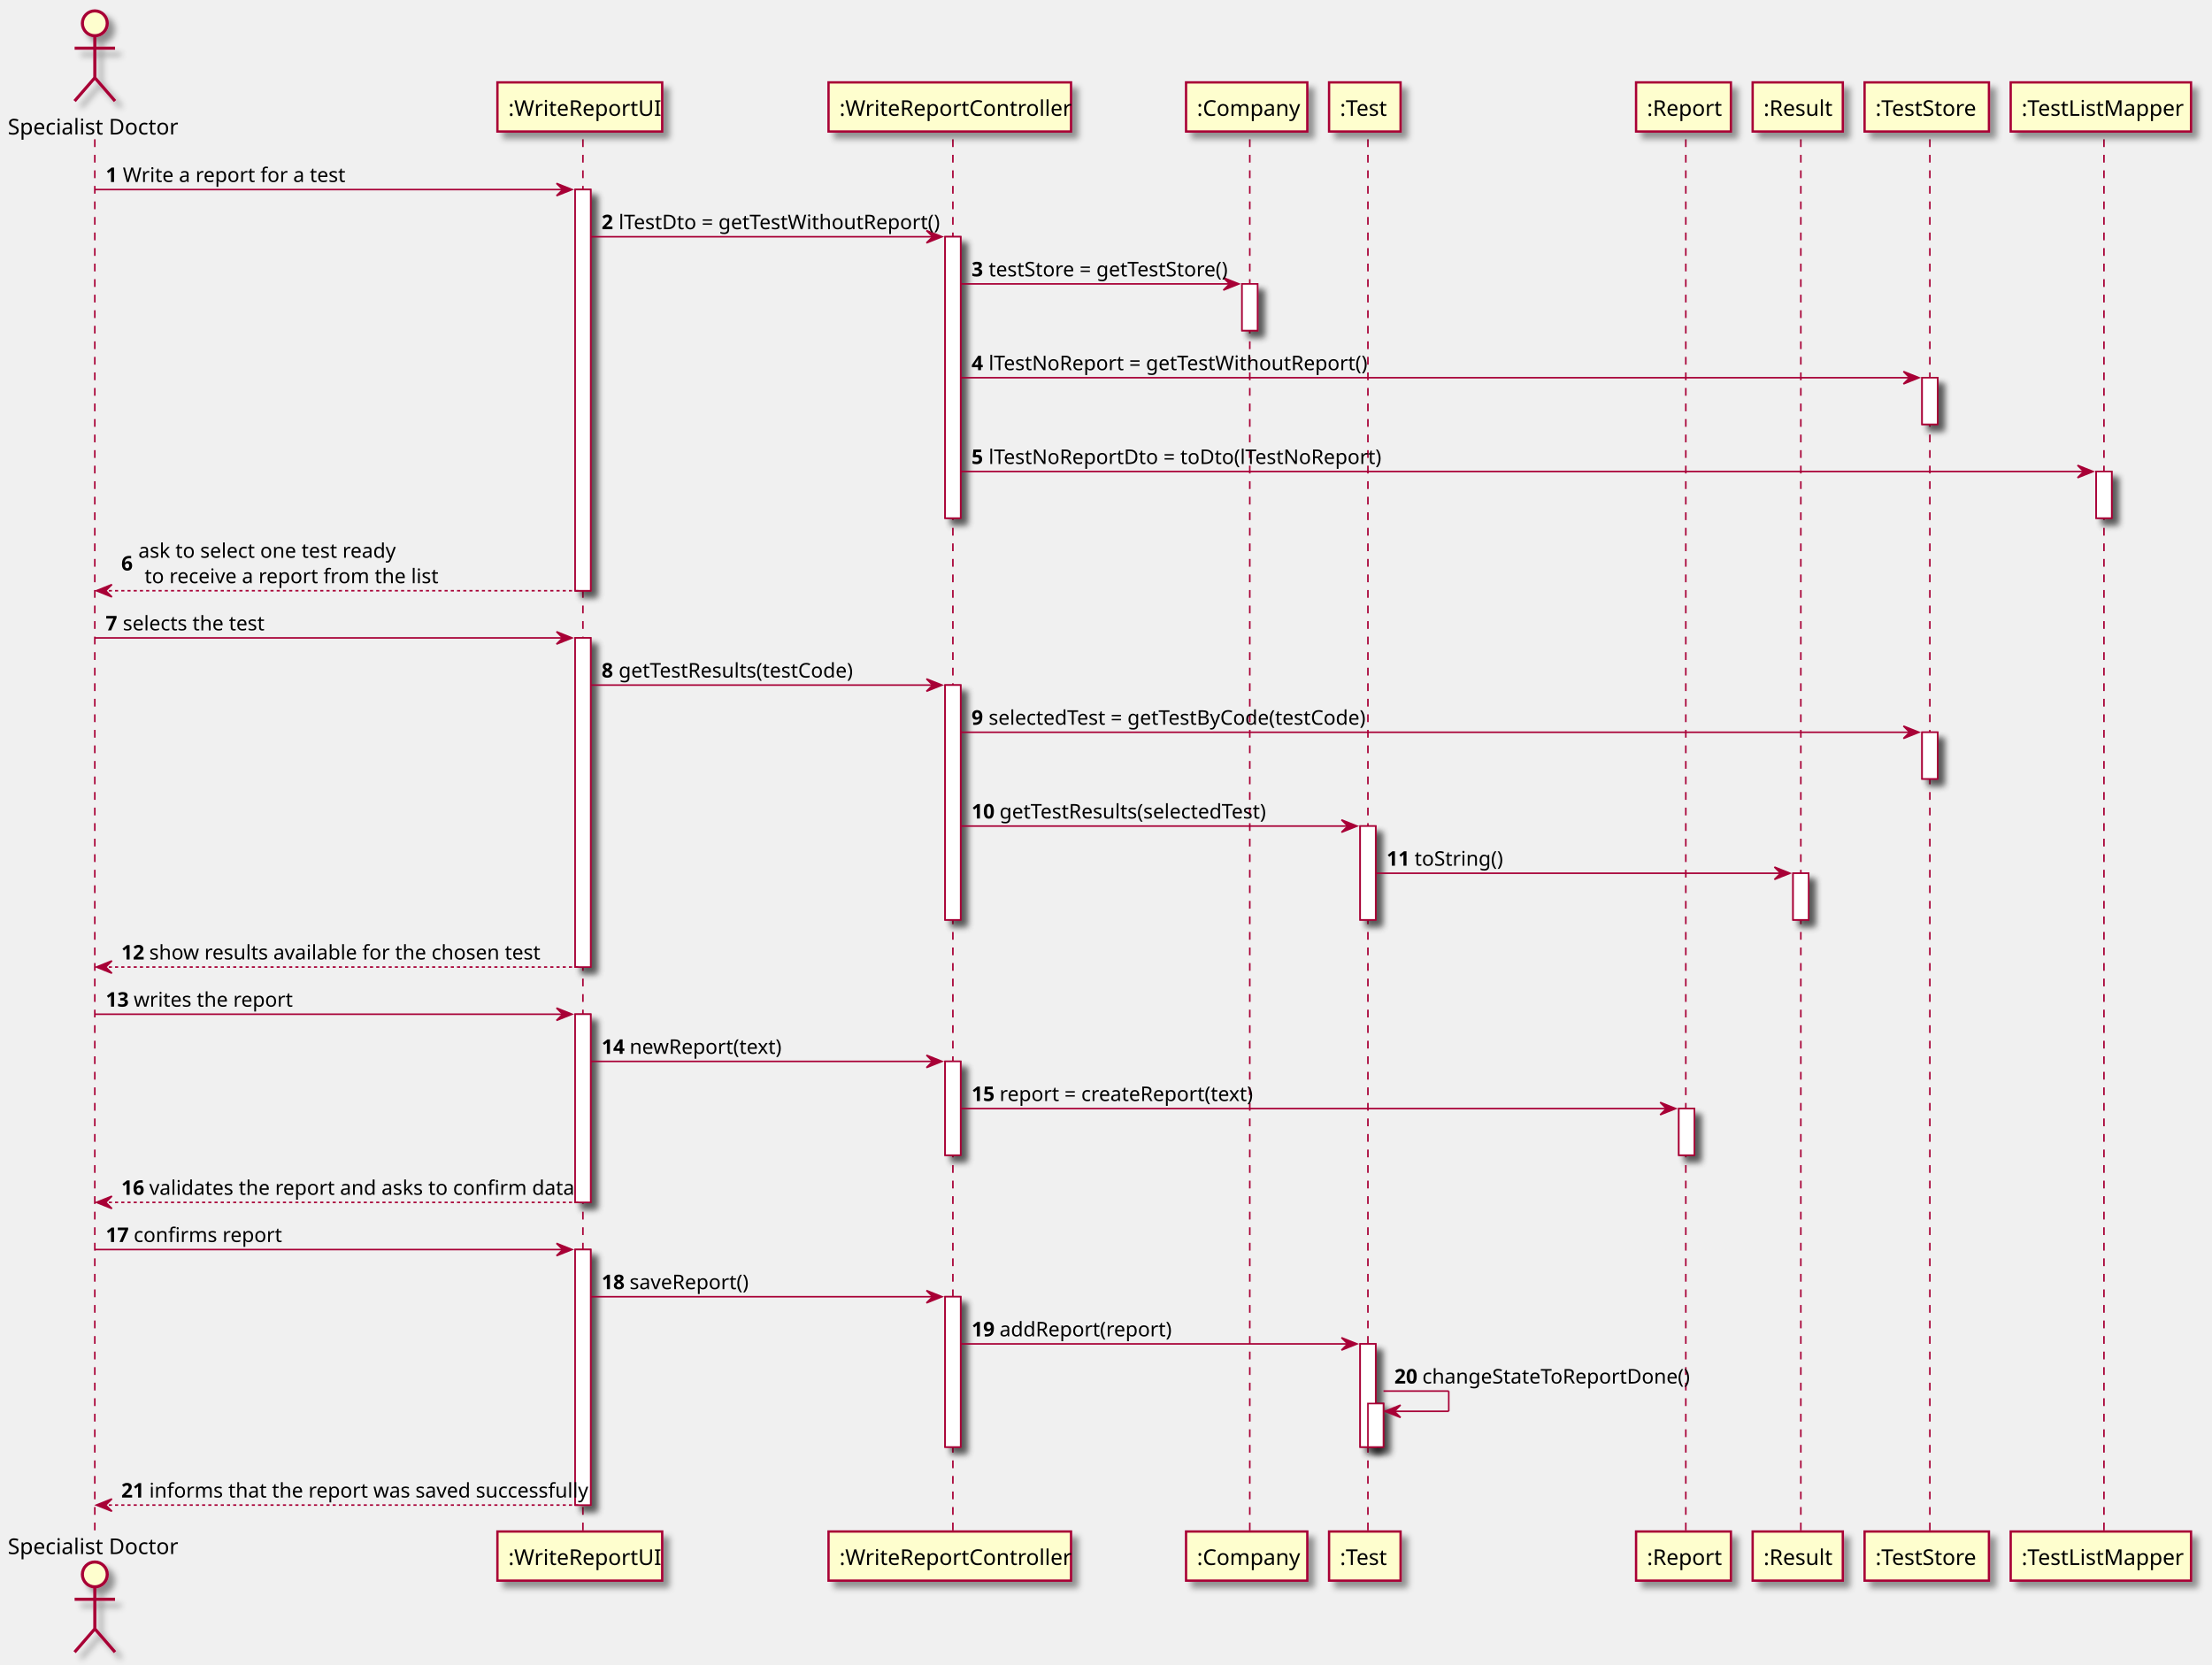
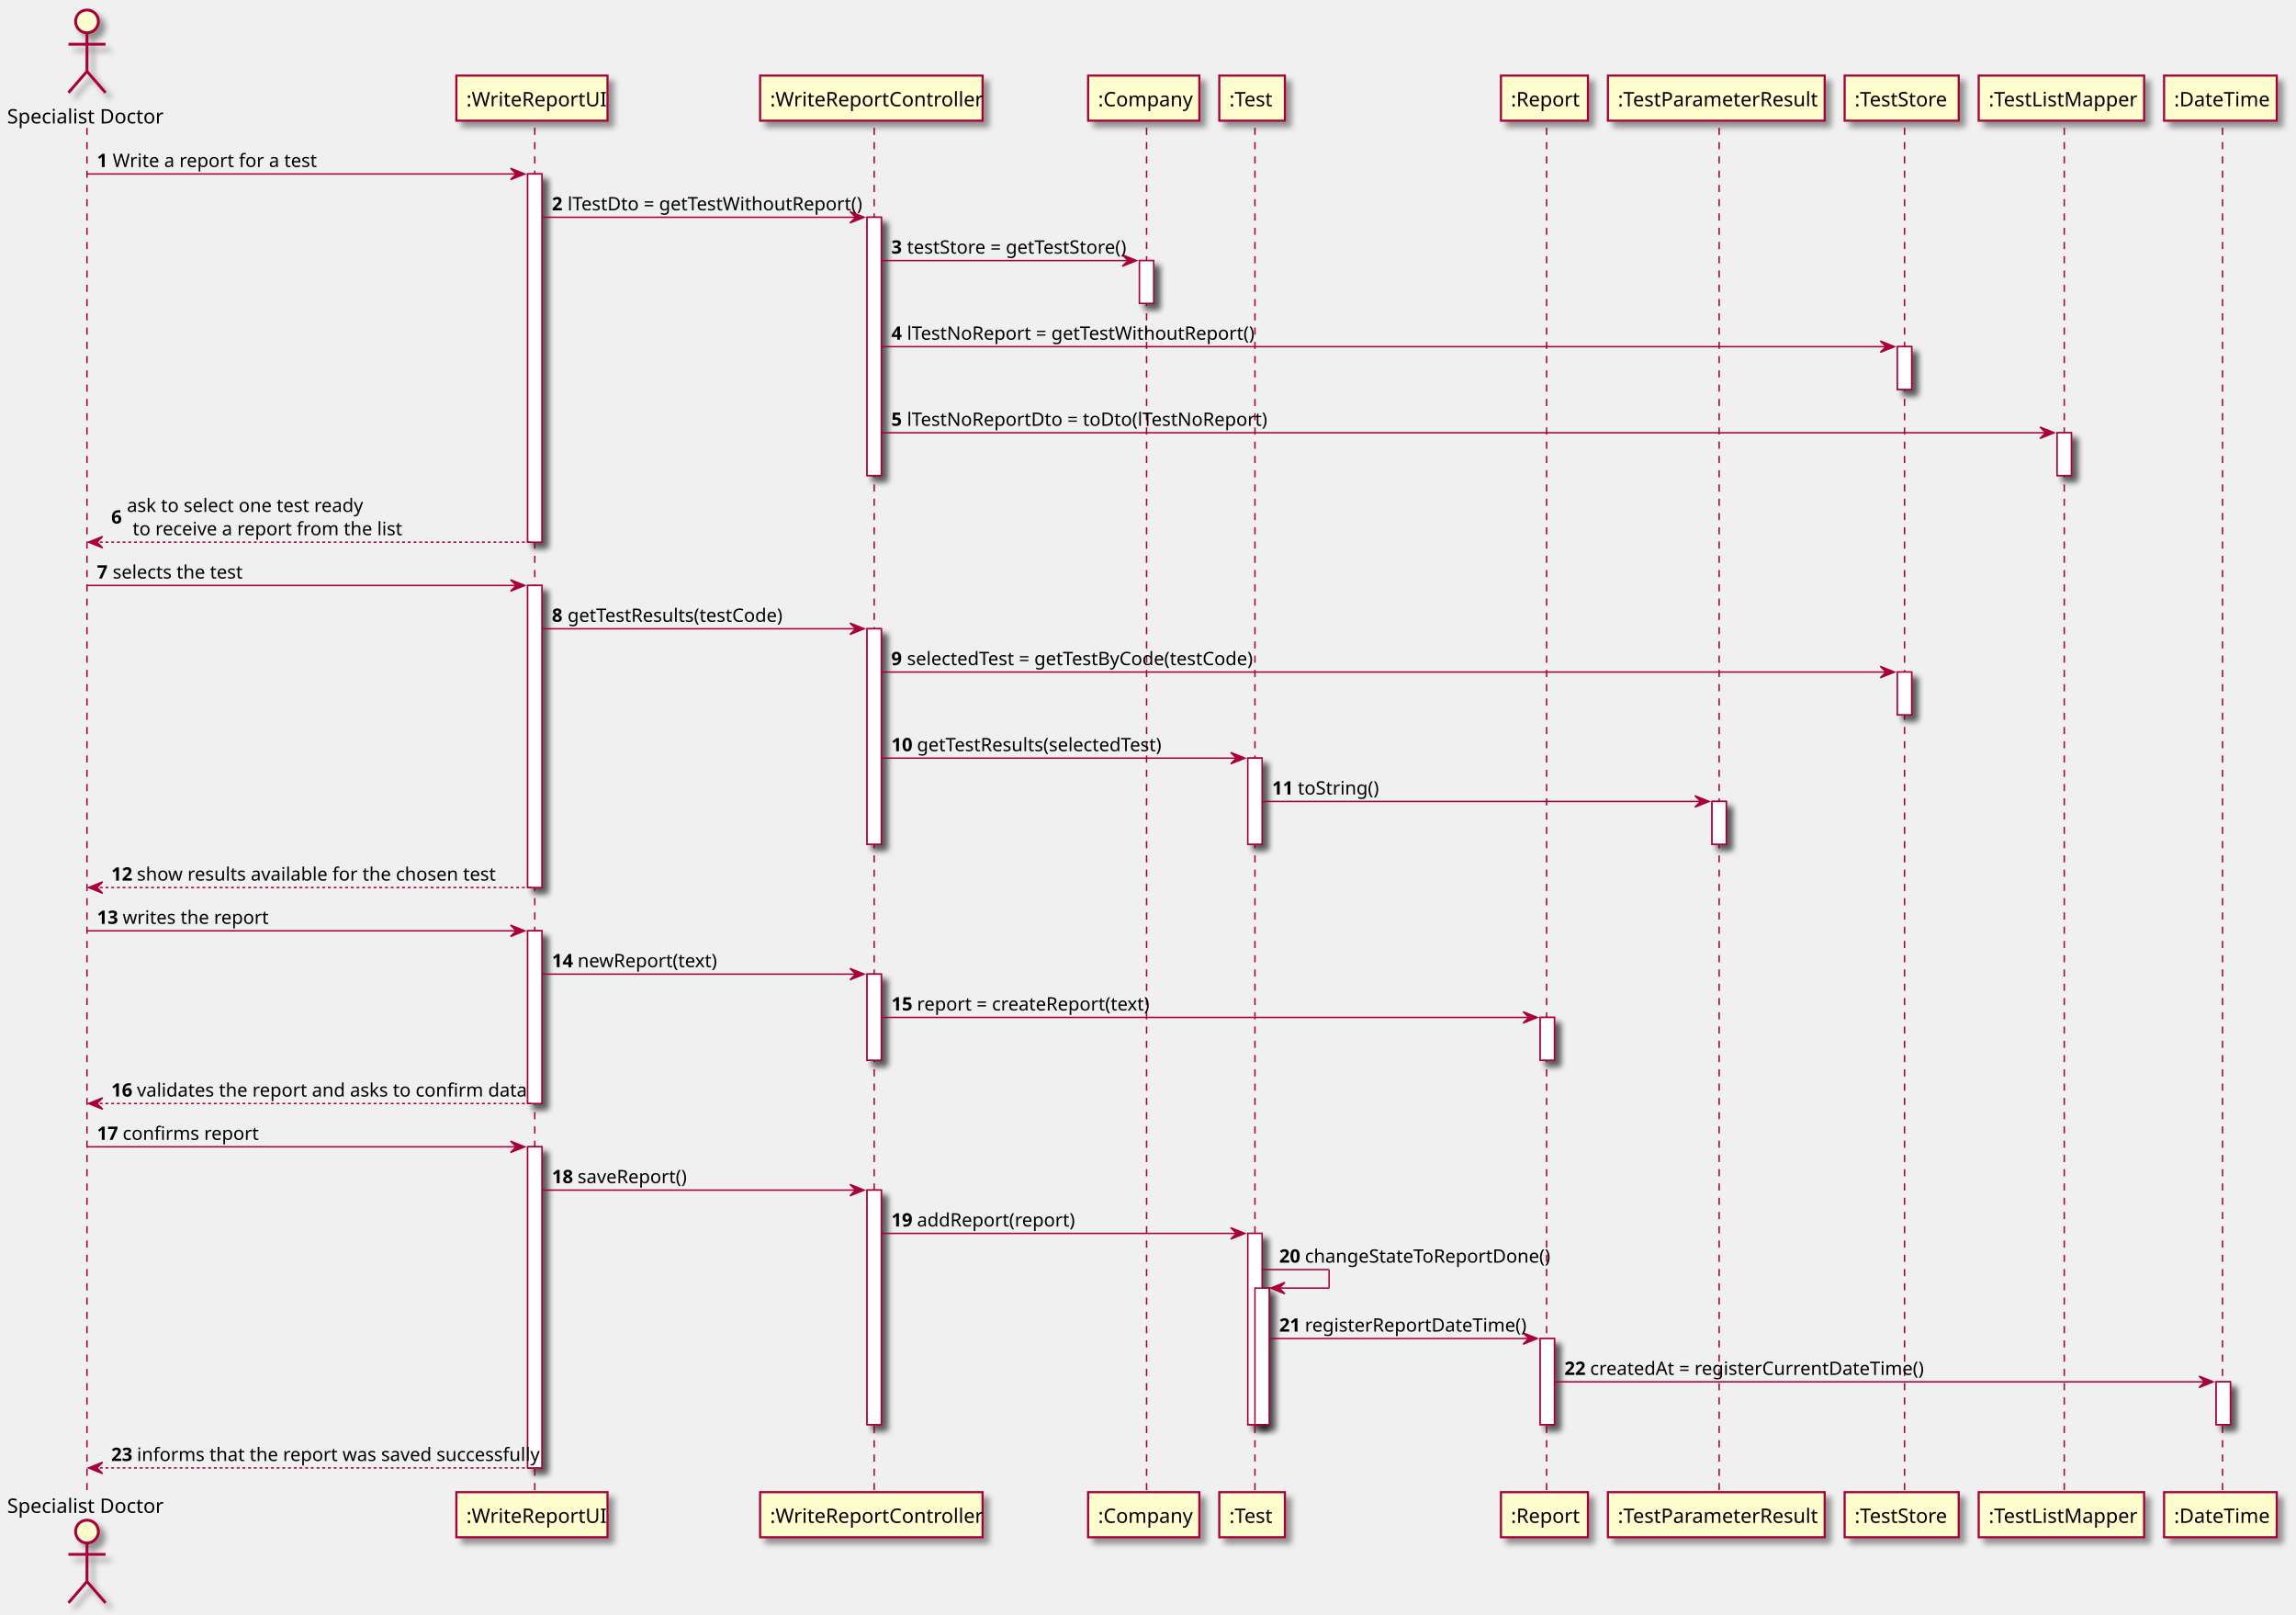
- <svg xmlns="http://www.w3.org/2000/svg" contentScriptType="application/ecmascript" contentStyleType="text/css" height="1071px" preserveAspectRatio="none" style="width:1423px;height:1071px;" version="1.1" viewBox="0 0 1423 1071" width="1423px" zoomAndPan="magnify">
+ <svg xmlns="http://www.w3.org/2000/svg" contentScriptType="application/ecmascript" contentStyleType="text/css" height="1132px" preserveAspectRatio="none" style="width:1610px;height:1132px;" version="1.1" viewBox="0 0 1610 1132" width="1610px" zoomAndPan="magnify">
  <defs>
-     <filter height="300%" id="fkc2vz1513s0o" width="300%" x="-1" y="-1">
+     <filter height="300%" id="f114bzgwtk1txj" width="300%" x="-1" y="-1">
      <feGaussianBlur result="blurOut" stdDeviation="2.0" />
      <feColorMatrix in="blurOut" result="blurOut2" type="matrix" values="0 0 0 0 0 0 0 0 0 0 0 0 0 0 0 0 0 0 .4 0" />
      <feOffset dx="4.0" dy="4.0" in="blurOut2" result="blurOut3" />
      <feBlend in="SourceGraphic" in2="blurOut3" mode="normal" />
    </filter>
  </defs>
  <g>
-     <rect fill="#FFFFFF" filter="url(#fkc2vz1513s0o)" height="258.109" style="stroke:#A80036;stroke-width:1.0;" width="10" x="370" y="121.961" />
-     <rect fill="#FFFFFF" filter="url(#fkc2vz1513s0o)" height="211.758" style="stroke:#A80036;stroke-width:1.0;" width="10" x="370" y="410.422" />
-     <rect fill="#FFFFFF" filter="url(#fkc2vz1513s0o)" height="121.055" style="stroke:#A80036;stroke-width:1.0;" width="10" x="370" y="652.531" />
-     <rect fill="#FFFFFF" filter="url(#fkc2vz1513s0o)" height="164.406" style="stroke:#A80036;stroke-width:1.0;" width="10" x="370" y="803.938" />
-     <rect fill="#FFFFFF" filter="url(#fkc2vz1513s0o)" height="181.055" style="stroke:#A80036;stroke-width:1.0;" width="10" x="608" y="152.312" />
-     <rect fill="#FFFFFF" filter="url(#fkc2vz1513s0o)" height="151.055" style="stroke:#A80036;stroke-width:1.0;" width="10" x="608" y="440.773" />
-     <rect fill="#FFFFFF" filter="url(#fkc2vz1513s0o)" height="60.352" style="stroke:#A80036;stroke-width:1.0;" width="10" x="608" y="682.883" />
-     <rect fill="#FFFFFF" filter="url(#fkc2vz1513s0o)" height="96.703" style="stroke:#A80036;stroke-width:1.0;" width="10" x="608" y="834.289" />
-     <rect fill="#FFFFFF" filter="url(#fkc2vz1513s0o)" height="30" style="stroke:#A80036;stroke-width:1.0;" width="10" x="799" y="182.664" />
-     <rect fill="#FFFFFF" filter="url(#fkc2vz1513s0o)" height="60.352" style="stroke:#A80036;stroke-width:1.0;" width="10" x="875" y="531.477" />
-     <rect fill="#FFFFFF" filter="url(#fkc2vz1513s0o)" height="66.352" style="stroke:#A80036;stroke-width:1.0;" width="10" x="875" y="864.641" />
-     <rect fill="#FFFFFF" filter="url(#fkc2vz1513s0o)" height="28" style="stroke:#A80036;stroke-width:1.0;" width="10" x="880" y="902.992" />
-     <rect fill="#FFFFFF" filter="url(#fkc2vz1513s0o)" height="30" style="stroke:#A80036;stroke-width:1.0;" width="10" x="1080" y="713.234" />
-     <rect fill="#FFFFFF" filter="url(#fkc2vz1513s0o)" height="30" style="stroke:#A80036;stroke-width:1.0;" width="10" x="1153.5" y="561.828" />
-     <rect fill="#FFFFFF" filter="url(#fkc2vz1513s0o)" height="30" style="stroke:#A80036;stroke-width:1.0;" width="10" x="1236.5" y="243.016" />
-     <rect fill="#FFFFFF" filter="url(#fkc2vz1513s0o)" height="30" style="stroke:#A80036;stroke-width:1.0;" width="10" x="1236.5" y="471.125" />
-     <rect fill="#FFFFFF" filter="url(#fkc2vz1513s0o)" height="30" style="stroke:#A80036;stroke-width:1.0;" width="10" x="1348.5" y="303.367" />
-     <line style="stroke:#A80036;stroke-width:1.0;stroke-dasharray:5.0,5.0;" x1="61" x2="61" y1="89.609" y2="986.344" />
-     <line style="stroke:#A80036;stroke-width:1.0;stroke-dasharray:5.0,5.0;" x1="375" x2="375" y1="89.609" y2="986.344" />
-     <line style="stroke:#A80036;stroke-width:1.0;stroke-dasharray:5.0,5.0;" x1="613" x2="613" y1="89.609" y2="986.344" />
-     <line style="stroke:#A80036;stroke-width:1.0;stroke-dasharray:5.0,5.0;" x1="804" x2="804" y1="89.609" y2="986.344" />
-     <line style="stroke:#A80036;stroke-width:1.0;stroke-dasharray:5.0,5.0;" x1="880" x2="880" y1="89.609" y2="986.344" />
-     <line style="stroke:#A80036;stroke-width:1.0;stroke-dasharray:5.0,5.0;" x1="1084.5" x2="1084.5" y1="89.609" y2="986.344" />
-     <line style="stroke:#A80036;stroke-width:1.0;stroke-dasharray:5.0,5.0;" x1="1158.5" x2="1158.5" y1="89.609" y2="986.344" />
-     <line style="stroke:#A80036;stroke-width:1.0;stroke-dasharray:5.0,5.0;" x1="1241.5" x2="1241.5" y1="89.609" y2="986.344" />
-     <line style="stroke:#A80036;stroke-width:1.0;stroke-dasharray:5.0,5.0;" x1="1353.5" x2="1353.5" y1="89.609" y2="986.344" />
+     <rect fill="#FFFFFF" filter="url(#f114bzgwtk1txj)" height="258.109" style="stroke:#A80036;stroke-width:1.0;" width="10" x="370" y="121.961" />
+     <rect fill="#FFFFFF" filter="url(#f114bzgwtk1txj)" height="211.758" style="stroke:#A80036;stroke-width:1.0;" width="10" x="370" y="410.422" />
+     <rect fill="#FFFFFF" filter="url(#f114bzgwtk1txj)" height="121.055" style="stroke:#A80036;stroke-width:1.0;" width="10" x="370" y="652.531" />
+     <rect fill="#FFFFFF" filter="url(#f114bzgwtk1txj)" height="225.109" style="stroke:#A80036;stroke-width:1.0;" width="10" x="370" y="803.938" />
+     <rect fill="#FFFFFF" filter="url(#f114bzgwtk1txj)" height="181.055" style="stroke:#A80036;stroke-width:1.0;" width="10" x="608" y="152.312" />
+     <rect fill="#FFFFFF" filter="url(#f114bzgwtk1txj)" height="151.055" style="stroke:#A80036;stroke-width:1.0;" width="10" x="608" y="440.773" />
+     <rect fill="#FFFFFF" filter="url(#f114bzgwtk1txj)" height="60.352" style="stroke:#A80036;stroke-width:1.0;" width="10" x="608" y="682.883" />
+     <rect fill="#FFFFFF" filter="url(#f114bzgwtk1txj)" height="164.406" style="stroke:#A80036;stroke-width:1.0;" width="10" x="608" y="834.289" />
+     <rect fill="#FFFFFF" filter="url(#f114bzgwtk1txj)" height="30" style="stroke:#A80036;stroke-width:1.0;" width="10" x="799" y="182.664" />
+     <rect fill="#FFFFFF" filter="url(#f114bzgwtk1txj)" height="60.352" style="stroke:#A80036;stroke-width:1.0;" width="10" x="875" y="531.477" />
+     <rect fill="#FFFFFF" filter="url(#f114bzgwtk1txj)" height="134.055" style="stroke:#A80036;stroke-width:1.0;" width="10" x="875" y="864.641" />
+     <rect fill="#FFFFFF" filter="url(#f114bzgwtk1txj)" height="95.703" style="stroke:#A80036;stroke-width:1.0;" width="10" x="880" y="902.992" />
+     <rect fill="#FFFFFF" filter="url(#f114bzgwtk1txj)" height="30" style="stroke:#A80036;stroke-width:1.0;" width="10" x="1080" y="713.234" />
+     <rect fill="#FFFFFF" filter="url(#f114bzgwtk1txj)" height="60.352" style="stroke:#A80036;stroke-width:1.0;" width="10" x="1080" y="938.344" />
+     <rect fill="#FFFFFF" filter="url(#f114bzgwtk1txj)" height="30" style="stroke:#A80036;stroke-width:1.0;" width="10" x="1200.5" y="561.828" />
+     <rect fill="#FFFFFF" filter="url(#f114bzgwtk1txj)" height="30" style="stroke:#A80036;stroke-width:1.0;" width="10" x="1330.5" y="243.016" />
+     <rect fill="#FFFFFF" filter="url(#f114bzgwtk1txj)" height="30" style="stroke:#A80036;stroke-width:1.0;" width="10" x="1330.5" y="471.125" />
+     <rect fill="#FFFFFF" filter="url(#f114bzgwtk1txj)" height="30" style="stroke:#A80036;stroke-width:1.0;" width="10" x="1442.5" y="303.367" />
+     <rect fill="#FFFFFF" filter="url(#f114bzgwtk1txj)" height="30" style="stroke:#A80036;stroke-width:1.0;" width="10" x="1554" y="968.695" />
+     <line style="stroke:#A80036;stroke-width:1.0;stroke-dasharray:5.0,5.0;" x1="61" x2="61" y1="89.609" y2="1047.047" />
+     <line style="stroke:#A80036;stroke-width:1.0;stroke-dasharray:5.0,5.0;" x1="375" x2="375" y1="89.609" y2="1047.047" />
+     <line style="stroke:#A80036;stroke-width:1.0;stroke-dasharray:5.0,5.0;" x1="613" x2="613" y1="89.609" y2="1047.047" />
+     <line style="stroke:#A80036;stroke-width:1.0;stroke-dasharray:5.0,5.0;" x1="804" x2="804" y1="89.609" y2="1047.047" />
+     <line style="stroke:#A80036;stroke-width:1.0;stroke-dasharray:5.0,5.0;" x1="880" x2="880" y1="89.609" y2="1047.047" />
+     <line style="stroke:#A80036;stroke-width:1.0;stroke-dasharray:5.0,5.0;" x1="1084.5" x2="1084.5" y1="89.609" y2="1047.047" />
+     <line style="stroke:#A80036;stroke-width:1.0;stroke-dasharray:5.0,5.0;" x1="1205.5" x2="1205.5" y1="89.609" y2="1047.047" />
+     <line style="stroke:#A80036;stroke-width:1.0;stroke-dasharray:5.0,5.0;" x1="1335.5" x2="1335.5" y1="89.609" y2="1047.047" />
+     <line style="stroke:#A80036;stroke-width:1.0;stroke-dasharray:5.0,5.0;" x1="1447.5" x2="1447.5" y1="89.609" y2="1047.047" />
+     <line style="stroke:#A80036;stroke-width:1.0;stroke-dasharray:5.0,5.0;" x1="1558.5" x2="1558.5" y1="89.609" y2="1047.047" />
    <text fill="#000000" font-family="sans-serif" font-size="14" lengthAdjust="spacing" textLength="106" x="5" y="86.533">Specialist Doctor</text>
-     <ellipse cx="61" cy="15" fill="#FEFECE" filter="url(#fkc2vz1513s0o)" rx="8" ry="8" style="stroke:#A80036;stroke-width:2.0;" />
-     <path d="M61,23 L61,50 M48,31 L74,31 M61,50 L48,65 M61,50 L74,65 " fill="none" filter="url(#fkc2vz1513s0o)" style="stroke:#A80036;stroke-width:2.0;" />
-     <text fill="#000000" font-family="sans-serif" font-size="14" lengthAdjust="spacing" textLength="106" x="5" y="999.877">Specialist Doctor</text>
-     <ellipse cx="61" cy="1012.953" fill="#FEFECE" filter="url(#fkc2vz1513s0o)" rx="8" ry="8" style="stroke:#A80036;stroke-width:2.0;" />
-     <path d="M61,1020.953 L61,1047.953 M48,1028.953 L74,1028.953 M61,1047.953 L48,1062.953 M61,1047.953 L74,1062.953 " fill="none" filter="url(#fkc2vz1513s0o)" style="stroke:#A80036;stroke-width:2.0;" />
-     <rect fill="#FEFECE" filter="url(#fkc2vz1513s0o)" height="31.609" style="stroke:#A80036;stroke-width:1.5;" width="106" x="320" y="53" />
+     <ellipse cx="61" cy="15" fill="#FEFECE" filter="url(#f114bzgwtk1txj)" rx="8" ry="8" style="stroke:#A80036;stroke-width:2.0;" />
+     <path d="M61,23 L61,50 M48,31 L74,31 M61,50 L48,65 M61,50 L74,65 " fill="none" filter="url(#f114bzgwtk1txj)" style="stroke:#A80036;stroke-width:2.0;" />
+     <text fill="#000000" font-family="sans-serif" font-size="14" lengthAdjust="spacing" textLength="106" x="5" y="1060.58">Specialist Doctor</text>
+     <ellipse cx="61" cy="1073.656" fill="#FEFECE" filter="url(#f114bzgwtk1txj)" rx="8" ry="8" style="stroke:#A80036;stroke-width:2.0;" />
+     <path d="M61,1081.656 L61,1108.656 M48,1089.656 L74,1089.656 M61,1108.656 L48,1123.656 M61,1108.656 L74,1123.656 " fill="none" filter="url(#f114bzgwtk1txj)" style="stroke:#A80036;stroke-width:2.0;" />
+     <rect fill="#FEFECE" filter="url(#f114bzgwtk1txj)" height="31.609" style="stroke:#A80036;stroke-width:1.5;" width="106" x="320" y="53" />
    <text fill="#000000" font-family="sans-serif" font-size="14" lengthAdjust="spacing" textLength="92" x="327" y="74.533">:WriteReportUI</text>
-     <rect fill="#FEFECE" filter="url(#fkc2vz1513s0o)" height="31.609" style="stroke:#A80036;stroke-width:1.5;" width="106" x="320" y="985.344" />
-     <text fill="#000000" font-family="sans-serif" font-size="14" lengthAdjust="spacing" textLength="92" x="327" y="1006.877">:WriteReportUI</text>
-     <rect fill="#FEFECE" filter="url(#fkc2vz1513s0o)" height="31.609" style="stroke:#A80036;stroke-width:1.5;" width="156" x="533" y="53" />
+     <rect fill="#FEFECE" filter="url(#f114bzgwtk1txj)" height="31.609" style="stroke:#A80036;stroke-width:1.5;" width="106" x="320" y="1046.047" />
+     <text fill="#000000" font-family="sans-serif" font-size="14" lengthAdjust="spacing" textLength="92" x="327" y="1067.58">:WriteReportUI</text>
+     <rect fill="#FEFECE" filter="url(#f114bzgwtk1txj)" height="31.609" style="stroke:#A80036;stroke-width:1.5;" width="156" x="533" y="53" />
    <text fill="#000000" font-family="sans-serif" font-size="14" lengthAdjust="spacing" textLength="142" x="540" y="74.533">:WriteReportController</text>
-     <rect fill="#FEFECE" filter="url(#fkc2vz1513s0o)" height="31.609" style="stroke:#A80036;stroke-width:1.5;" width="156" x="533" y="985.344" />
-     <text fill="#000000" font-family="sans-serif" font-size="14" lengthAdjust="spacing" textLength="142" x="540" y="1006.877">:WriteReportController</text>
-     <rect fill="#FEFECE" filter="url(#fkc2vz1513s0o)" height="31.609" style="stroke:#A80036;stroke-width:1.5;" width="78" x="763" y="53" />
+     <rect fill="#FEFECE" filter="url(#f114bzgwtk1txj)" height="31.609" style="stroke:#A80036;stroke-width:1.5;" width="156" x="533" y="1046.047" />
+     <text fill="#000000" font-family="sans-serif" font-size="14" lengthAdjust="spacing" textLength="142" x="540" y="1067.58">:WriteReportController</text>
+     <rect fill="#FEFECE" filter="url(#f114bzgwtk1txj)" height="31.609" style="stroke:#A80036;stroke-width:1.5;" width="78" x="763" y="53" />
    <text fill="#000000" font-family="sans-serif" font-size="14" lengthAdjust="spacing" textLength="64" x="770" y="74.533">:Company</text>
-     <rect fill="#FEFECE" filter="url(#fkc2vz1513s0o)" height="31.609" style="stroke:#A80036;stroke-width:1.5;" width="78" x="763" y="985.344" />
-     <text fill="#000000" font-family="sans-serif" font-size="14" lengthAdjust="spacing" textLength="64" x="770" y="1006.877">:Company</text>
-     <rect fill="#FEFECE" filter="url(#fkc2vz1513s0o)" height="31.609" style="stroke:#A80036;stroke-width:1.5;" width="46" x="855" y="53" />
+     <rect fill="#FEFECE" filter="url(#f114bzgwtk1txj)" height="31.609" style="stroke:#A80036;stroke-width:1.5;" width="78" x="763" y="1046.047" />
+     <text fill="#000000" font-family="sans-serif" font-size="14" lengthAdjust="spacing" textLength="64" x="770" y="1067.58">:Company</text>
+     <rect fill="#FEFECE" filter="url(#f114bzgwtk1txj)" height="31.609" style="stroke:#A80036;stroke-width:1.5;" width="46" x="855" y="53" />
    <text fill="#000000" font-family="sans-serif" font-size="14" lengthAdjust="spacing" textLength="32" x="862" y="74.533">:Test</text>
-     <rect fill="#FEFECE" filter="url(#fkc2vz1513s0o)" height="31.609" style="stroke:#A80036;stroke-width:1.5;" width="46" x="855" y="985.344" />
-     <text fill="#000000" font-family="sans-serif" font-size="14" lengthAdjust="spacing" textLength="32" x="862" y="1006.877">:Test</text>
-     <rect fill="#FEFECE" filter="url(#fkc2vz1513s0o)" height="31.609" style="stroke:#A80036;stroke-width:1.5;" width="61" x="1052.5" y="53" />
+     <rect fill="#FEFECE" filter="url(#f114bzgwtk1txj)" height="31.609" style="stroke:#A80036;stroke-width:1.5;" width="46" x="855" y="1046.047" />
+     <text fill="#000000" font-family="sans-serif" font-size="14" lengthAdjust="spacing" textLength="32" x="862" y="1067.58">:Test</text>
+     <rect fill="#FEFECE" filter="url(#f114bzgwtk1txj)" height="31.609" style="stroke:#A80036;stroke-width:1.5;" width="61" x="1052.5" y="53" />
    <text fill="#000000" font-family="sans-serif" font-size="14" lengthAdjust="spacing" textLength="47" x="1059.5" y="74.533">:Report</text>
-     <rect fill="#FEFECE" filter="url(#fkc2vz1513s0o)" height="31.609" style="stroke:#A80036;stroke-width:1.5;" width="61" x="1052.5" y="985.344" />
-     <text fill="#000000" font-family="sans-serif" font-size="14" lengthAdjust="spacing" textLength="47" x="1059.5" y="1006.877">:Report</text>
-     <rect fill="#FEFECE" filter="url(#fkc2vz1513s0o)" height="31.609" style="stroke:#A80036;stroke-width:1.5;" width="58" x="1127.5" y="53" />
-     <text fill="#000000" font-family="sans-serif" font-size="14" lengthAdjust="spacing" textLength="44" x="1134.5" y="74.533">:Result</text>
-     <rect fill="#FEFECE" filter="url(#fkc2vz1513s0o)" height="31.609" style="stroke:#A80036;stroke-width:1.5;" width="58" x="1127.5" y="985.344" />
-     <text fill="#000000" font-family="sans-serif" font-size="14" lengthAdjust="spacing" textLength="44" x="1134.5" y="1006.877">:Result</text>
-     <rect fill="#FEFECE" filter="url(#fkc2vz1513s0o)" height="31.609" style="stroke:#A80036;stroke-width:1.5;" width="80" x="1199.5" y="53" />
-     <text fill="#000000" font-family="sans-serif" font-size="14" lengthAdjust="spacing" textLength="66" x="1206.5" y="74.533">:TestStore</text>
-     <rect fill="#FEFECE" filter="url(#fkc2vz1513s0o)" height="31.609" style="stroke:#A80036;stroke-width:1.5;" width="80" x="1199.5" y="985.344" />
-     <text fill="#000000" font-family="sans-serif" font-size="14" lengthAdjust="spacing" textLength="66" x="1206.5" y="1006.877">:TestStore</text>
-     <rect fill="#FEFECE" filter="url(#fkc2vz1513s0o)" height="31.609" style="stroke:#A80036;stroke-width:1.5;" width="116" x="1293.5" y="53" />
-     <text fill="#000000" font-family="sans-serif" font-size="14" lengthAdjust="spacing" textLength="102" x="1300.5" y="74.533">:TestListMapper</text>
-     <rect fill="#FEFECE" filter="url(#fkc2vz1513s0o)" height="31.609" style="stroke:#A80036;stroke-width:1.5;" width="116" x="1293.5" y="985.344" />
-     <text fill="#000000" font-family="sans-serif" font-size="14" lengthAdjust="spacing" textLength="102" x="1300.5" y="1006.877">:TestListMapper</text>
-     <rect fill="#FFFFFF" filter="url(#fkc2vz1513s0o)" height="258.109" style="stroke:#A80036;stroke-width:1.0;" width="10" x="370" y="121.961" />
-     <rect fill="#FFFFFF" filter="url(#fkc2vz1513s0o)" height="211.758" style="stroke:#A80036;stroke-width:1.0;" width="10" x="370" y="410.422" />
-     <rect fill="#FFFFFF" filter="url(#fkc2vz1513s0o)" height="121.055" style="stroke:#A80036;stroke-width:1.0;" width="10" x="370" y="652.531" />
-     <rect fill="#FFFFFF" filter="url(#fkc2vz1513s0o)" height="164.406" style="stroke:#A80036;stroke-width:1.0;" width="10" x="370" y="803.938" />
-     <rect fill="#FFFFFF" filter="url(#fkc2vz1513s0o)" height="181.055" style="stroke:#A80036;stroke-width:1.0;" width="10" x="608" y="152.312" />
-     <rect fill="#FFFFFF" filter="url(#fkc2vz1513s0o)" height="151.055" style="stroke:#A80036;stroke-width:1.0;" width="10" x="608" y="440.773" />
-     <rect fill="#FFFFFF" filter="url(#fkc2vz1513s0o)" height="60.352" style="stroke:#A80036;stroke-width:1.0;" width="10" x="608" y="682.883" />
-     <rect fill="#FFFFFF" filter="url(#fkc2vz1513s0o)" height="96.703" style="stroke:#A80036;stroke-width:1.0;" width="10" x="608" y="834.289" />
-     <rect fill="#FFFFFF" filter="url(#fkc2vz1513s0o)" height="30" style="stroke:#A80036;stroke-width:1.0;" width="10" x="799" y="182.664" />
-     <rect fill="#FFFFFF" filter="url(#fkc2vz1513s0o)" height="60.352" style="stroke:#A80036;stroke-width:1.0;" width="10" x="875" y="531.477" />
-     <rect fill="#FFFFFF" filter="url(#fkc2vz1513s0o)" height="66.352" style="stroke:#A80036;stroke-width:1.0;" width="10" x="875" y="864.641" />
-     <rect fill="#FFFFFF" filter="url(#fkc2vz1513s0o)" height="28" style="stroke:#A80036;stroke-width:1.0;" width="10" x="880" y="902.992" />
-     <rect fill="#FFFFFF" filter="url(#fkc2vz1513s0o)" height="30" style="stroke:#A80036;stroke-width:1.0;" width="10" x="1080" y="713.234" />
-     <rect fill="#FFFFFF" filter="url(#fkc2vz1513s0o)" height="30" style="stroke:#A80036;stroke-width:1.0;" width="10" x="1153.5" y="561.828" />
-     <rect fill="#FFFFFF" filter="url(#fkc2vz1513s0o)" height="30" style="stroke:#A80036;stroke-width:1.0;" width="10" x="1236.5" y="243.016" />
-     <rect fill="#FFFFFF" filter="url(#fkc2vz1513s0o)" height="30" style="stroke:#A80036;stroke-width:1.0;" width="10" x="1236.5" y="471.125" />
-     <rect fill="#FFFFFF" filter="url(#fkc2vz1513s0o)" height="30" style="stroke:#A80036;stroke-width:1.0;" width="10" x="1348.5" y="303.367" />
+     <rect fill="#FEFECE" filter="url(#f114bzgwtk1txj)" height="31.609" style="stroke:#A80036;stroke-width:1.5;" width="61" x="1052.5" y="1046.047" />
+     <text fill="#000000" font-family="sans-serif" font-size="14" lengthAdjust="spacing" textLength="47" x="1059.5" y="1067.58">:Report</text>
+     <rect fill="#FEFECE" filter="url(#f114bzgwtk1txj)" height="31.609" style="stroke:#A80036;stroke-width:1.5;" width="152" x="1127.5" y="53" />
+     <text fill="#000000" font-family="sans-serif" font-size="14" lengthAdjust="spacing" textLength="138" x="1134.5" y="74.533">:TestParameterResult</text>
+     <rect fill="#FEFECE" filter="url(#f114bzgwtk1txj)" height="31.609" style="stroke:#A80036;stroke-width:1.5;" width="152" x="1127.5" y="1046.047" />
+     <text fill="#000000" font-family="sans-serif" font-size="14" lengthAdjust="spacing" textLength="138" x="1134.5" y="1067.58">:TestParameterResult</text>
+     <rect fill="#FEFECE" filter="url(#f114bzgwtk1txj)" height="31.609" style="stroke:#A80036;stroke-width:1.5;" width="80" x="1293.5" y="53" />
+     <text fill="#000000" font-family="sans-serif" font-size="14" lengthAdjust="spacing" textLength="66" x="1300.5" y="74.533">:TestStore</text>
+     <rect fill="#FEFECE" filter="url(#f114bzgwtk1txj)" height="31.609" style="stroke:#A80036;stroke-width:1.5;" width="80" x="1293.5" y="1046.047" />
+     <text fill="#000000" font-family="sans-serif" font-size="14" lengthAdjust="spacing" textLength="66" x="1300.5" y="1067.58">:TestStore</text>
+     <rect fill="#FEFECE" filter="url(#f114bzgwtk1txj)" height="31.609" style="stroke:#A80036;stroke-width:1.5;" width="116" x="1387.5" y="53" />
+     <text fill="#000000" font-family="sans-serif" font-size="14" lengthAdjust="spacing" textLength="102" x="1394.5" y="74.533">:TestListMapper</text>
+     <rect fill="#FEFECE" filter="url(#f114bzgwtk1txj)" height="31.609" style="stroke:#A80036;stroke-width:1.5;" width="116" x="1387.5" y="1046.047" />
+     <text fill="#000000" font-family="sans-serif" font-size="14" lengthAdjust="spacing" textLength="102" x="1394.5" y="1067.58">:TestListMapper</text>
+     <rect fill="#FEFECE" filter="url(#f114bzgwtk1txj)" height="31.609" style="stroke:#A80036;stroke-width:1.5;" width="79" x="1517.5" y="53" />
+     <text fill="#000000" font-family="sans-serif" font-size="14" lengthAdjust="spacing" textLength="65" x="1524.5" y="74.533">:DateTime</text>
+     <rect fill="#FEFECE" filter="url(#f114bzgwtk1txj)" height="31.609" style="stroke:#A80036;stroke-width:1.5;" width="79" x="1517.5" y="1046.047" />
+     <text fill="#000000" font-family="sans-serif" font-size="14" lengthAdjust="spacing" textLength="65" x="1524.5" y="1067.58">:DateTime</text>
+     <rect fill="#FFFFFF" filter="url(#f114bzgwtk1txj)" height="258.109" style="stroke:#A80036;stroke-width:1.0;" width="10" x="370" y="121.961" />
+     <rect fill="#FFFFFF" filter="url(#f114bzgwtk1txj)" height="211.758" style="stroke:#A80036;stroke-width:1.0;" width="10" x="370" y="410.422" />
+     <rect fill="#FFFFFF" filter="url(#f114bzgwtk1txj)" height="121.055" style="stroke:#A80036;stroke-width:1.0;" width="10" x="370" y="652.531" />
+     <rect fill="#FFFFFF" filter="url(#f114bzgwtk1txj)" height="225.109" style="stroke:#A80036;stroke-width:1.0;" width="10" x="370" y="803.938" />
+     <rect fill="#FFFFFF" filter="url(#f114bzgwtk1txj)" height="181.055" style="stroke:#A80036;stroke-width:1.0;" width="10" x="608" y="152.312" />
+     <rect fill="#FFFFFF" filter="url(#f114bzgwtk1txj)" height="151.055" style="stroke:#A80036;stroke-width:1.0;" width="10" x="608" y="440.773" />
+     <rect fill="#FFFFFF" filter="url(#f114bzgwtk1txj)" height="60.352" style="stroke:#A80036;stroke-width:1.0;" width="10" x="608" y="682.883" />
+     <rect fill="#FFFFFF" filter="url(#f114bzgwtk1txj)" height="164.406" style="stroke:#A80036;stroke-width:1.0;" width="10" x="608" y="834.289" />
+     <rect fill="#FFFFFF" filter="url(#f114bzgwtk1txj)" height="30" style="stroke:#A80036;stroke-width:1.0;" width="10" x="799" y="182.664" />
+     <rect fill="#FFFFFF" filter="url(#f114bzgwtk1txj)" height="60.352" style="stroke:#A80036;stroke-width:1.0;" width="10" x="875" y="531.477" />
+     <rect fill="#FFFFFF" filter="url(#f114bzgwtk1txj)" height="134.055" style="stroke:#A80036;stroke-width:1.0;" width="10" x="875" y="864.641" />
+     <rect fill="#FFFFFF" filter="url(#f114bzgwtk1txj)" height="95.703" style="stroke:#A80036;stroke-width:1.0;" width="10" x="880" y="902.992" />
+     <rect fill="#FFFFFF" filter="url(#f114bzgwtk1txj)" height="30" style="stroke:#A80036;stroke-width:1.0;" width="10" x="1080" y="713.234" />
+     <rect fill="#FFFFFF" filter="url(#f114bzgwtk1txj)" height="60.352" style="stroke:#A80036;stroke-width:1.0;" width="10" x="1080" y="938.344" />
+     <rect fill="#FFFFFF" filter="url(#f114bzgwtk1txj)" height="30" style="stroke:#A80036;stroke-width:1.0;" width="10" x="1200.5" y="561.828" />
+     <rect fill="#FFFFFF" filter="url(#f114bzgwtk1txj)" height="30" style="stroke:#A80036;stroke-width:1.0;" width="10" x="1330.5" y="243.016" />
+     <rect fill="#FFFFFF" filter="url(#f114bzgwtk1txj)" height="30" style="stroke:#A80036;stroke-width:1.0;" width="10" x="1330.5" y="471.125" />
+     <rect fill="#FFFFFF" filter="url(#f114bzgwtk1txj)" height="30" style="stroke:#A80036;stroke-width:1.0;" width="10" x="1442.5" y="303.367" />
+     <rect fill="#FFFFFF" filter="url(#f114bzgwtk1txj)" height="30" style="stroke:#A80036;stroke-width:1.0;" width="10" x="1554" y="968.695" />
    <polygon fill="#A80036" points="358,117.961,368,121.961,358,125.961,362,121.961" style="stroke:#A80036;stroke-width:1.0;" />
    <line style="stroke:#A80036;stroke-width:1.0;" x1="61" x2="364" y1="121.961" y2="121.961" />
    <text fill="#000000" font-family="sans-serif" font-size="13" font-weight="bold" lengthAdjust="spacing" textLength="7" x="68" y="117.105">1</text>
    <text fill="#000000" font-family="sans-serif" font-size="13" lengthAdjust="spacing" textLength="134" x="79" y="117.105">Write a report for a test</text>
    <polygon fill="#A80036" points="596,148.312,606,152.312,596,156.312,600,152.312" style="stroke:#A80036;stroke-width:1.0;" />
    <line style="stroke:#A80036;stroke-width:1.0;" x1="380" x2="602" y1="152.312" y2="152.312" />
    <text fill="#000000" font-family="sans-serif" font-size="13" font-weight="bold" lengthAdjust="spacing" textLength="7" x="387" y="147.456">2</text>
    <text fill="#000000" font-family="sans-serif" font-size="13" lengthAdjust="spacing" textLength="198" x="398" y="147.456">lTestDto = getTestWithoutReport()</text>
    <polygon fill="#A80036" points="787,178.664,797,182.664,787,186.664,791,182.664" style="stroke:#A80036;stroke-width:1.0;" />
    <line style="stroke:#A80036;stroke-width:1.0;" x1="618" x2="793" y1="182.664" y2="182.664" />
    <text fill="#000000" font-family="sans-serif" font-size="13" font-weight="bold" lengthAdjust="spacing" textLength="7" x="625" y="177.808">3</text>
    <text fill="#000000" font-family="sans-serif" font-size="13" lengthAdjust="spacing" textLength="151" x="636" y="177.808">testStore = getTestStore()</text>
-     <polygon fill="#A80036" points="1224.5,239.016,1234.5,243.016,1224.5,247.016,1228.5,243.016" style="stroke:#A80036;stroke-width:1.0;" />
-     <line style="stroke:#A80036;stroke-width:1.0;" x1="618" x2="1230.5" y1="243.016" y2="243.016" />
+     <polygon fill="#A80036" points="1318.5,239.016,1328.5,243.016,1318.5,247.016,1322.5,243.016" style="stroke:#A80036;stroke-width:1.0;" />
+     <line style="stroke:#A80036;stroke-width:1.0;" x1="618" x2="1324.5" y1="243.016" y2="243.016" />
    <text fill="#000000" font-family="sans-serif" font-size="13" font-weight="bold" lengthAdjust="spacing" textLength="7" x="625" y="238.159">4</text>
    <text fill="#000000" font-family="sans-serif" font-size="13" lengthAdjust="spacing" textLength="232" x="636" y="238.159">lTestNoReport = getTestWithoutReport()</text>
-     <polygon fill="#A80036" points="1336.5,299.367,1346.5,303.367,1336.5,307.367,1340.5,303.367" style="stroke:#A80036;stroke-width:1.0;" />
-     <line style="stroke:#A80036;stroke-width:1.0;" x1="618" x2="1342.5" y1="303.367" y2="303.367" />
+     <polygon fill="#A80036" points="1430.5,299.367,1440.5,303.367,1430.5,307.367,1434.5,303.367" style="stroke:#A80036;stroke-width:1.0;" />
+     <line style="stroke:#A80036;stroke-width:1.0;" x1="618" x2="1436.5" y1="303.367" y2="303.367" />
    <text fill="#000000" font-family="sans-serif" font-size="13" font-weight="bold" lengthAdjust="spacing" textLength="7" x="625" y="298.511">5</text>
    <text fill="#000000" font-family="sans-serif" font-size="13" lengthAdjust="spacing" textLength="239" x="636" y="298.511">lTestNoReportDto = toDto(lTestNoReport)</text>
    <polygon fill="#A80036" points="72,376.07,62,380.07,72,384.07,68,380.07" style="stroke:#A80036;stroke-width:1.0;" />
    <line style="stroke:#A80036;stroke-width:1.0;stroke-dasharray:2.0,2.0;" x1="66" x2="374" y1="380.07" y2="380.07" />
    <text fill="#000000" font-family="sans-serif" font-size="13" font-weight="bold" lengthAdjust="spacing" textLength="7" x="78" y="367.038">6</text>
    <text fill="#000000" font-family="sans-serif" font-size="13" lengthAdjust="spacing" textLength="162" x="89" y="358.862">ask to select one test ready</text>
    <text fill="#000000" font-family="sans-serif" font-size="13" lengthAdjust="spacing" textLength="175" x="93" y="375.214">to receive a report from the list</text>
    <polygon fill="#A80036" points="358,406.422,368,410.422,358,414.422,362,410.422" style="stroke:#A80036;stroke-width:1.0;" />
    <line style="stroke:#A80036;stroke-width:1.0;" x1="61" x2="364" y1="410.422" y2="410.422" />
    <text fill="#000000" font-family="sans-serif" font-size="13" font-weight="bold" lengthAdjust="spacing" textLength="7" x="68" y="405.565">7</text>
    <text fill="#000000" font-family="sans-serif" font-size="13" lengthAdjust="spacing" textLength="90" x="79" y="405.565">selects the test</text>
    <polygon fill="#A80036" points="596,436.773,606,440.773,596,444.773,600,440.773" style="stroke:#A80036;stroke-width:1.0;" />
    <line style="stroke:#A80036;stroke-width:1.0;" x1="380" x2="602" y1="440.773" y2="440.773" />
    <text fill="#000000" font-family="sans-serif" font-size="13" font-weight="bold" lengthAdjust="spacing" textLength="7" x="387" y="435.917">8</text>
    <text fill="#000000" font-family="sans-serif" font-size="13" lengthAdjust="spacing" textLength="147" x="398" y="435.917">getTestResults(testCode)</text>
-     <polygon fill="#A80036" points="1224.5,467.125,1234.5,471.125,1224.5,475.125,1228.5,471.125" style="stroke:#A80036;stroke-width:1.0;" />
-     <line style="stroke:#A80036;stroke-width:1.0;" x1="618" x2="1230.5" y1="471.125" y2="471.125" />
+     <polygon fill="#A80036" points="1318.5,467.125,1328.5,471.125,1318.5,475.125,1322.5,471.125" style="stroke:#A80036;stroke-width:1.0;" />
+     <line style="stroke:#A80036;stroke-width:1.0;" x1="618" x2="1324.5" y1="471.125" y2="471.125" />
    <text fill="#000000" font-family="sans-serif" font-size="13" font-weight="bold" lengthAdjust="spacing" textLength="7" x="625" y="466.269">9</text>
    <text fill="#000000" font-family="sans-serif" font-size="13" lengthAdjust="spacing" textLength="239" x="636" y="466.269">selectedTest = getTestByCode(testCode)</text>
    <polygon fill="#A80036" points="863,527.477,873,531.477,863,535.477,867,531.477" style="stroke:#A80036;stroke-width:1.0;" />
    <line style="stroke:#A80036;stroke-width:1.0;" x1="618" x2="869" y1="531.477" y2="531.477" />
    <text fill="#000000" font-family="sans-serif" font-size="13" font-weight="bold" lengthAdjust="spacing" textLength="14" x="625" y="526.62">10</text>
    <text fill="#000000" font-family="sans-serif" font-size="13" lengthAdjust="spacing" textLength="169" x="643" y="526.62">getTestResults(selectedTest)</text>
-     <polygon fill="#A80036" points="1141.5,557.828,1151.5,561.828,1141.5,565.828,1145.5,561.828" style="stroke:#A80036;stroke-width:1.0;" />
-     <line style="stroke:#A80036;stroke-width:1.0;" x1="885" x2="1147.5" y1="561.828" y2="561.828" />
+     <polygon fill="#A80036" points="1188.5,557.828,1198.5,561.828,1188.5,565.828,1192.5,561.828" style="stroke:#A80036;stroke-width:1.0;" />
+     <line style="stroke:#A80036;stroke-width:1.0;" x1="885" x2="1194.5" y1="561.828" y2="561.828" />
    <text fill="#000000" font-family="sans-serif" font-size="13" font-weight="bold" lengthAdjust="spacing" textLength="14" x="892" y="556.972">11</text>
    <text fill="#000000" font-family="sans-serif" font-size="13" lengthAdjust="spacing" textLength="53" x="910" y="556.972">toString()</text>
    <polygon fill="#A80036" points="72,618.18,62,622.18,72,626.18,68,622.18" style="stroke:#A80036;stroke-width:1.0;" />
    <line style="stroke:#A80036;stroke-width:1.0;stroke-dasharray:2.0,2.0;" x1="66" x2="374" y1="622.18" y2="622.18" />
    <text fill="#000000" font-family="sans-serif" font-size="13" font-weight="bold" lengthAdjust="spacing" textLength="14" x="78" y="617.323">12</text>
    <text fill="#000000" font-family="sans-serif" font-size="13" lengthAdjust="spacing" textLength="238" x="96" y="617.323">show results available for the chosen test</text>
    <polygon fill="#A80036" points="358,648.531,368,652.531,358,656.531,362,652.531" style="stroke:#A80036;stroke-width:1.0;" />
    <line style="stroke:#A80036;stroke-width:1.0;" x1="61" x2="364" y1="652.531" y2="652.531" />
    <text fill="#000000" font-family="sans-serif" font-size="13" font-weight="bold" lengthAdjust="spacing" textLength="14" x="68" y="647.675">13</text>
    <text fill="#000000" font-family="sans-serif" font-size="13" lengthAdjust="spacing" textLength="93" x="86" y="647.675">writes the report</text>
    <polygon fill="#A80036" points="596,678.883,606,682.883,596,686.883,600,682.883" style="stroke:#A80036;stroke-width:1.0;" />
    <line style="stroke:#A80036;stroke-width:1.0;" x1="380" x2="602" y1="682.883" y2="682.883" />
    <text fill="#000000" font-family="sans-serif" font-size="13" font-weight="bold" lengthAdjust="spacing" textLength="14" x="387" y="678.026">14</text>
    <text fill="#000000" font-family="sans-serif" font-size="13" lengthAdjust="spacing" textLength="91" x="405" y="678.026">newReport(text)</text>
    <polygon fill="#A80036" points="1068,709.234,1078,713.234,1068,717.234,1072,713.234" style="stroke:#A80036;stroke-width:1.0;" />
    <line style="stroke:#A80036;stroke-width:1.0;" x1="618" x2="1074" y1="713.234" y2="713.234" />
    <text fill="#000000" font-family="sans-serif" font-size="13" font-weight="bold" lengthAdjust="spacing" textLength="14" x="625" y="708.378">15</text>
    <text fill="#000000" font-family="sans-serif" font-size="13" lengthAdjust="spacing" textLength="153" x="643" y="708.378">report = createReport(text)</text>
    <polygon fill="#A80036" points="72,769.586,62,773.586,72,777.586,68,773.586" style="stroke:#A80036;stroke-width:1.0;" />
    <line style="stroke:#A80036;stroke-width:1.0;stroke-dasharray:2.0,2.0;" x1="66" x2="374" y1="773.586" y2="773.586" />
    <text fill="#000000" font-family="sans-serif" font-size="13" font-weight="bold" lengthAdjust="spacing" textLength="14" x="78" y="768.73">16</text>
    <text fill="#000000" font-family="sans-serif" font-size="13" lengthAdjust="spacing" textLength="256" x="96" y="768.73">validates the report and asks to confirm data</text>
    <polygon fill="#A80036" points="358,799.938,368,803.938,358,807.938,362,803.938" style="stroke:#A80036;stroke-width:1.0;" />
    <line style="stroke:#A80036;stroke-width:1.0;" x1="61" x2="364" y1="803.938" y2="803.938" />
    <text fill="#000000" font-family="sans-serif" font-size="13" font-weight="bold" lengthAdjust="spacing" textLength="14" x="68" y="799.081">17</text>
    <text fill="#000000" font-family="sans-serif" font-size="13" lengthAdjust="spacing" textLength="86" x="86" y="799.081">confirms report</text>
    <polygon fill="#A80036" points="596,830.289,606,834.289,596,838.289,600,834.289" style="stroke:#A80036;stroke-width:1.0;" />
    <line style="stroke:#A80036;stroke-width:1.0;" x1="380" x2="602" y1="834.289" y2="834.289" />
    <text fill="#000000" font-family="sans-serif" font-size="13" font-weight="bold" lengthAdjust="spacing" textLength="14" x="387" y="829.433">18</text>
    <text fill="#000000" font-family="sans-serif" font-size="13" lengthAdjust="spacing" textLength="72" x="405" y="829.433">saveReport()</text>
    <polygon fill="#A80036" points="863,860.641,873,864.641,863,868.641,867,864.641" style="stroke:#A80036;stroke-width:1.0;" />
    <line style="stroke:#A80036;stroke-width:1.0;" x1="618" x2="869" y1="864.641" y2="864.641" />
    <text fill="#000000" font-family="sans-serif" font-size="13" font-weight="bold" lengthAdjust="spacing" textLength="14" x="625" y="859.784">19</text>
    <text fill="#000000" font-family="sans-serif" font-size="13" lengthAdjust="spacing" textLength="100" x="643" y="859.784">addReport(report)</text>
-     <line style="stroke:#A80036;stroke-width:1.0;" x1="890" x2="932" y1="894.992" y2="894.992" />
-     <line style="stroke:#A80036;stroke-width:1.0;" x1="932" x2="932" y1="894.992" y2="907.992" />
-     <line style="stroke:#A80036;stroke-width:1.0;" x1="891" x2="932" y1="907.992" y2="907.992" />
-     <polygon fill="#A80036" points="901,903.992,891,907.992,901,911.992,897,907.992" style="stroke:#A80036;stroke-width:1.0;" />
-     <text fill="#000000" font-family="sans-serif" font-size="13" font-weight="bold" lengthAdjust="spacing" textLength="14" x="897" y="890.136">20</text>
-     <text fill="#000000" font-family="sans-serif" font-size="13" lengthAdjust="spacing" textLength="163" x="915" y="890.136">changeStateToReportDone()</text>
-     <polygon fill="#A80036" points="72,964.344,62,968.344,72,972.344,68,968.344" style="stroke:#A80036;stroke-width:1.0;" />
-     <line style="stroke:#A80036;stroke-width:1.0;stroke-dasharray:2.0,2.0;" x1="66" x2="374" y1="968.344" y2="968.344" />
-     <text fill="#000000" font-family="sans-serif" font-size="13" font-weight="bold" lengthAdjust="spacing" textLength="14" x="78" y="963.487">21</text>
-     <text fill="#000000" font-family="sans-serif" font-size="13" lengthAdjust="spacing" textLength="267" x="96" y="963.487">informs that the report was saved successfully</text>
+     <line style="stroke:#A80036;stroke-width:1.0;" x1="885" x2="932" y1="889.992" y2="889.992" />
+     <line style="stroke:#A80036;stroke-width:1.0;" x1="932" x2="932" y1="889.992" y2="902.992" />
+     <line style="stroke:#A80036;stroke-width:1.0;" x1="891" x2="932" y1="902.992" y2="902.992" />
+     <polygon fill="#A80036" points="901,898.992,891,902.992,901,906.992,897,902.992" style="stroke:#A80036;stroke-width:1.0;" />
+     <text fill="#000000" font-family="sans-serif" font-size="13" font-weight="bold" lengthAdjust="spacing" textLength="14" x="897" y="885.136">20</text>
+     <text fill="#000000" font-family="sans-serif" font-size="13" lengthAdjust="spacing" textLength="163" x="915" y="885.136">changeStateToReportDone()</text>
+     <polygon fill="#A80036" points="1068,934.344,1078,938.344,1068,942.344,1072,938.344" style="stroke:#A80036;stroke-width:1.0;" />
+     <line style="stroke:#A80036;stroke-width:1.0;" x1="890" x2="1074" y1="938.344" y2="938.344" />
+     <text fill="#000000" font-family="sans-serif" font-size="13" font-weight="bold" lengthAdjust="spacing" textLength="14" x="897" y="933.487">21</text>
+     <text fill="#000000" font-family="sans-serif" font-size="13" lengthAdjust="spacing" textLength="144" x="915" y="933.487">registerReportDateTime()</text>
+     <polygon fill="#A80036" points="1542,964.695,1552,968.695,1542,972.695,1546,968.695" style="stroke:#A80036;stroke-width:1.0;" />
+     <line style="stroke:#A80036;stroke-width:1.0;" x1="1090" x2="1548" y1="968.695" y2="968.695" />
+     <text fill="#000000" font-family="sans-serif" font-size="13" font-weight="bold" lengthAdjust="spacing" textLength="14" x="1097" y="963.839">22</text>
+     <text fill="#000000" font-family="sans-serif" font-size="13" lengthAdjust="spacing" textLength="220" x="1115" y="963.839">createdAt = registerCurrentDateTime()</text>
+     <polygon fill="#A80036" points="72,1025.047,62,1029.047,72,1033.047,68,1029.047" style="stroke:#A80036;stroke-width:1.0;" />
+     <line style="stroke:#A80036;stroke-width:1.0;stroke-dasharray:2.0,2.0;" x1="66" x2="374" y1="1029.047" y2="1029.047" />
+     <text fill="#000000" font-family="sans-serif" font-size="13" font-weight="bold" lengthAdjust="spacing" textLength="14" x="78" y="1024.19">23</text>
+     <text fill="#000000" font-family="sans-serif" font-size="13" lengthAdjust="spacing" textLength="267" x="96" y="1024.19">informs that the report was saved successfully</text>
  </g>
</svg>
